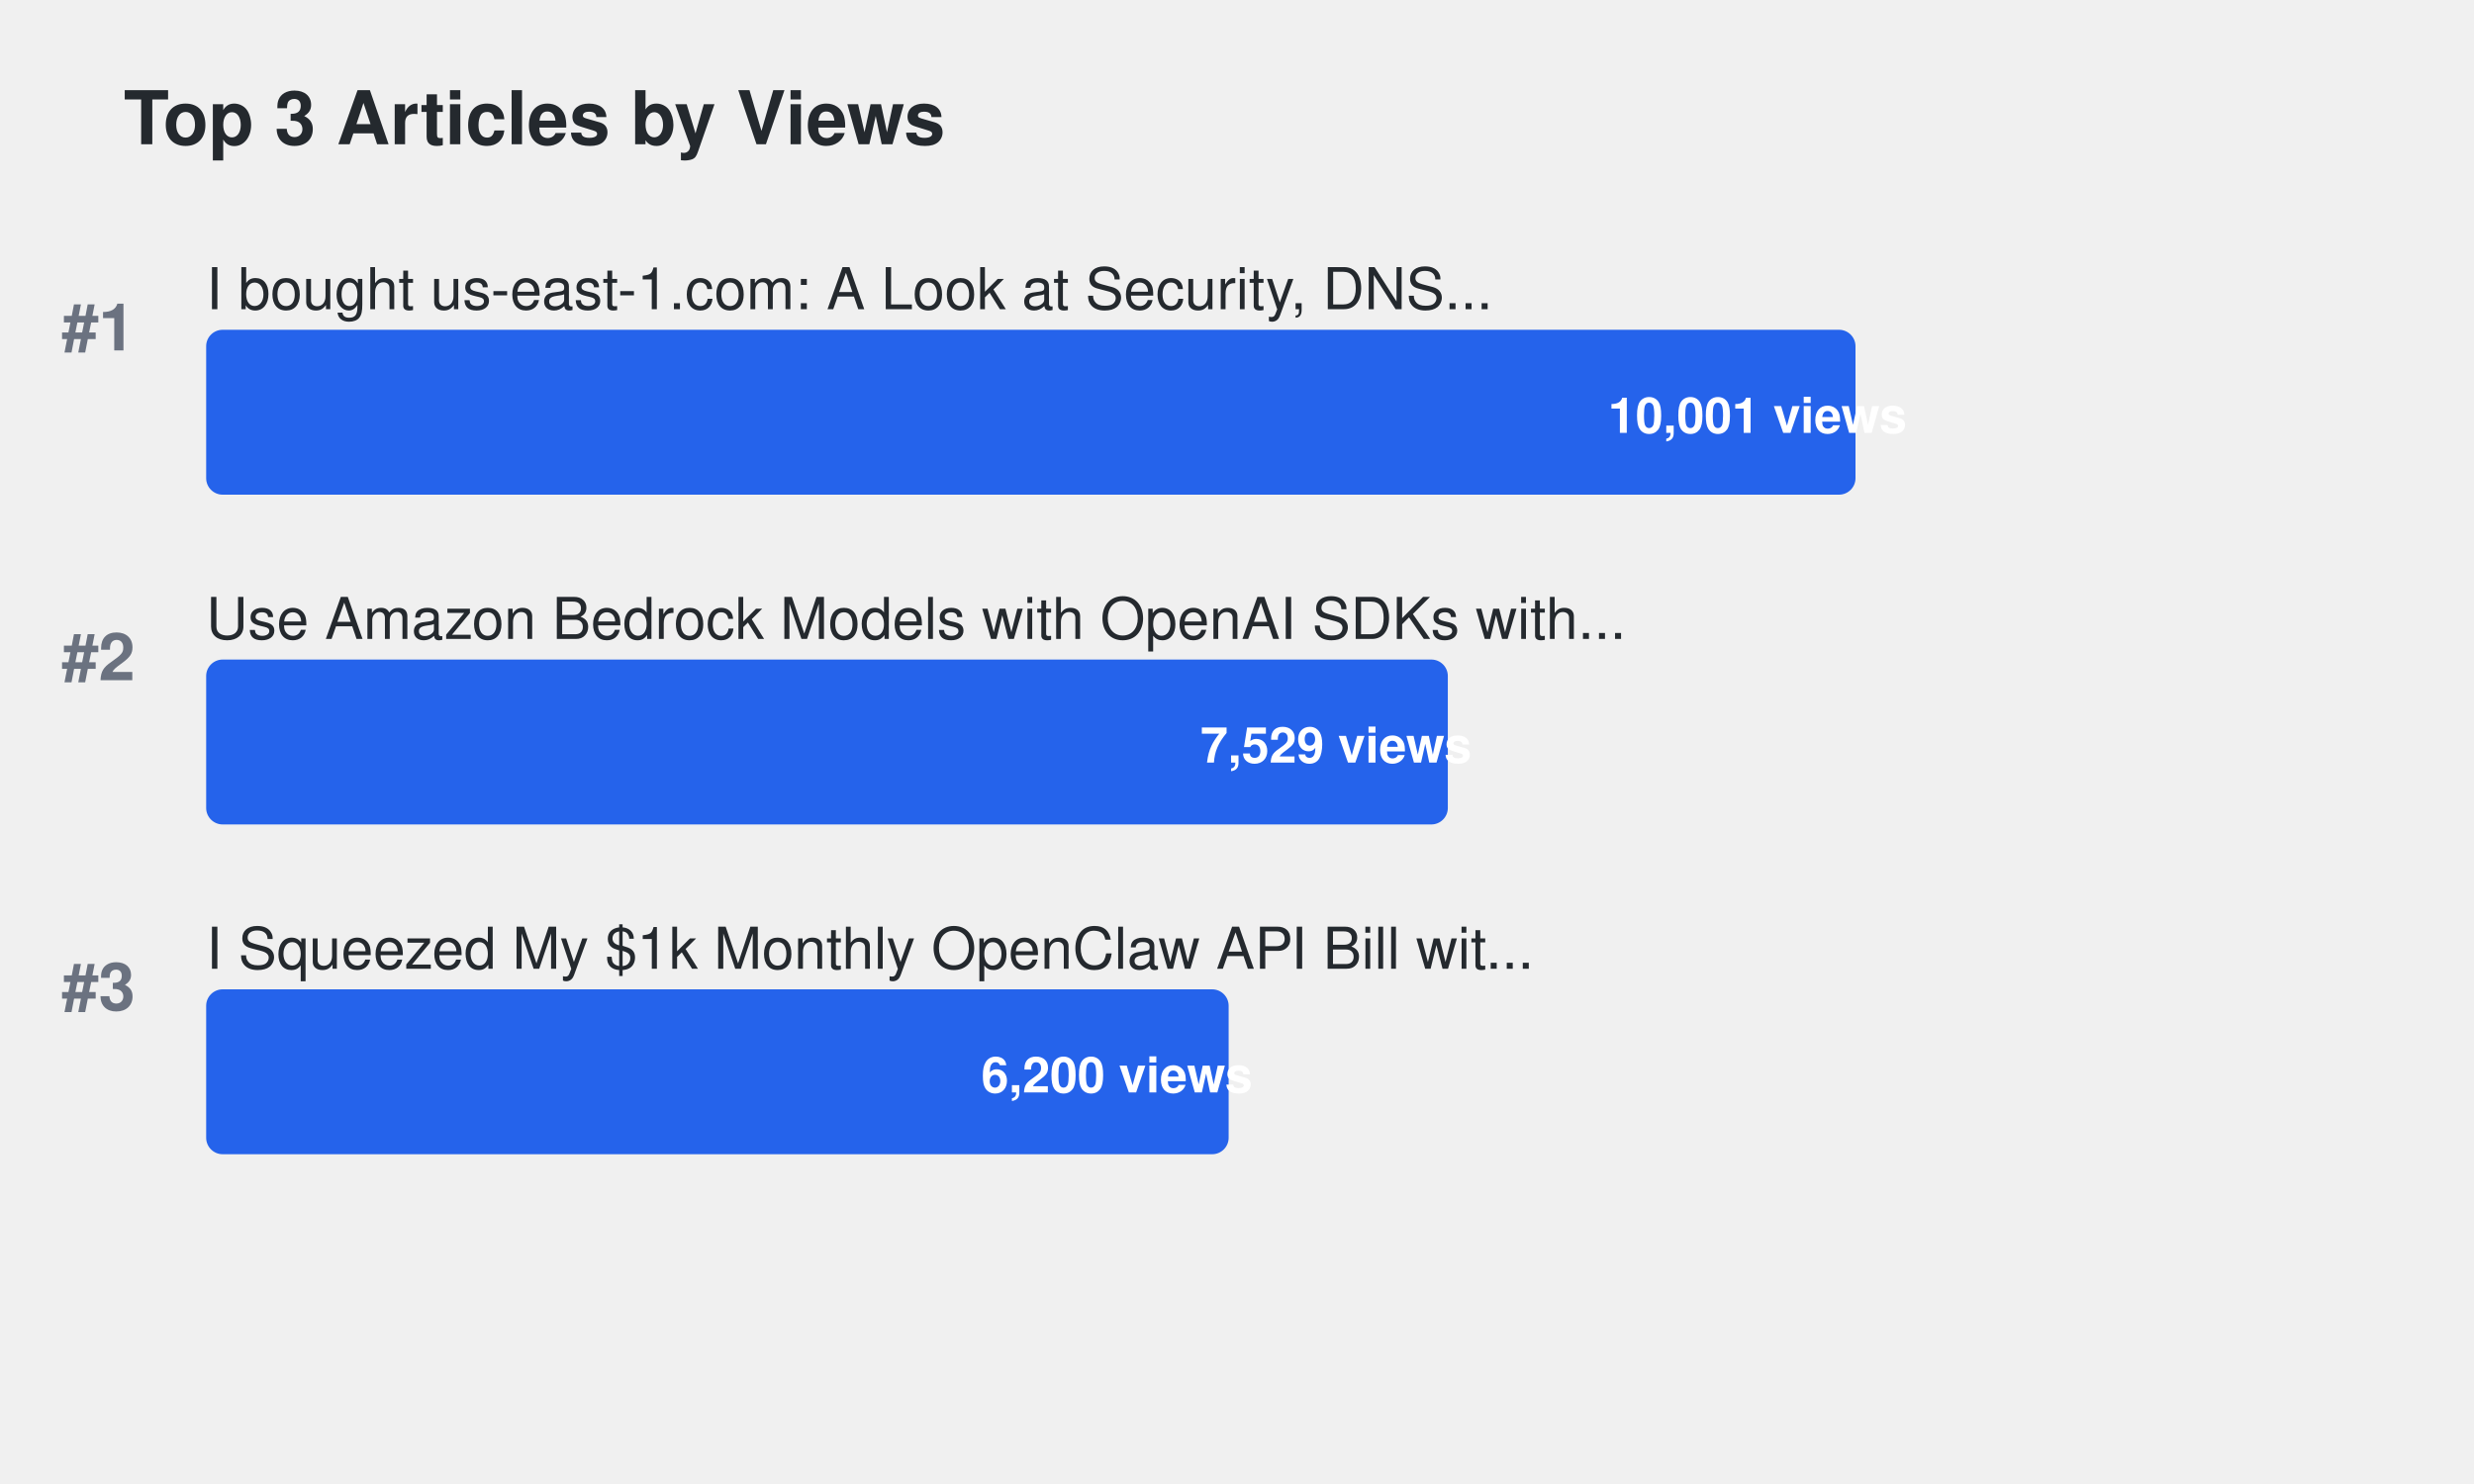
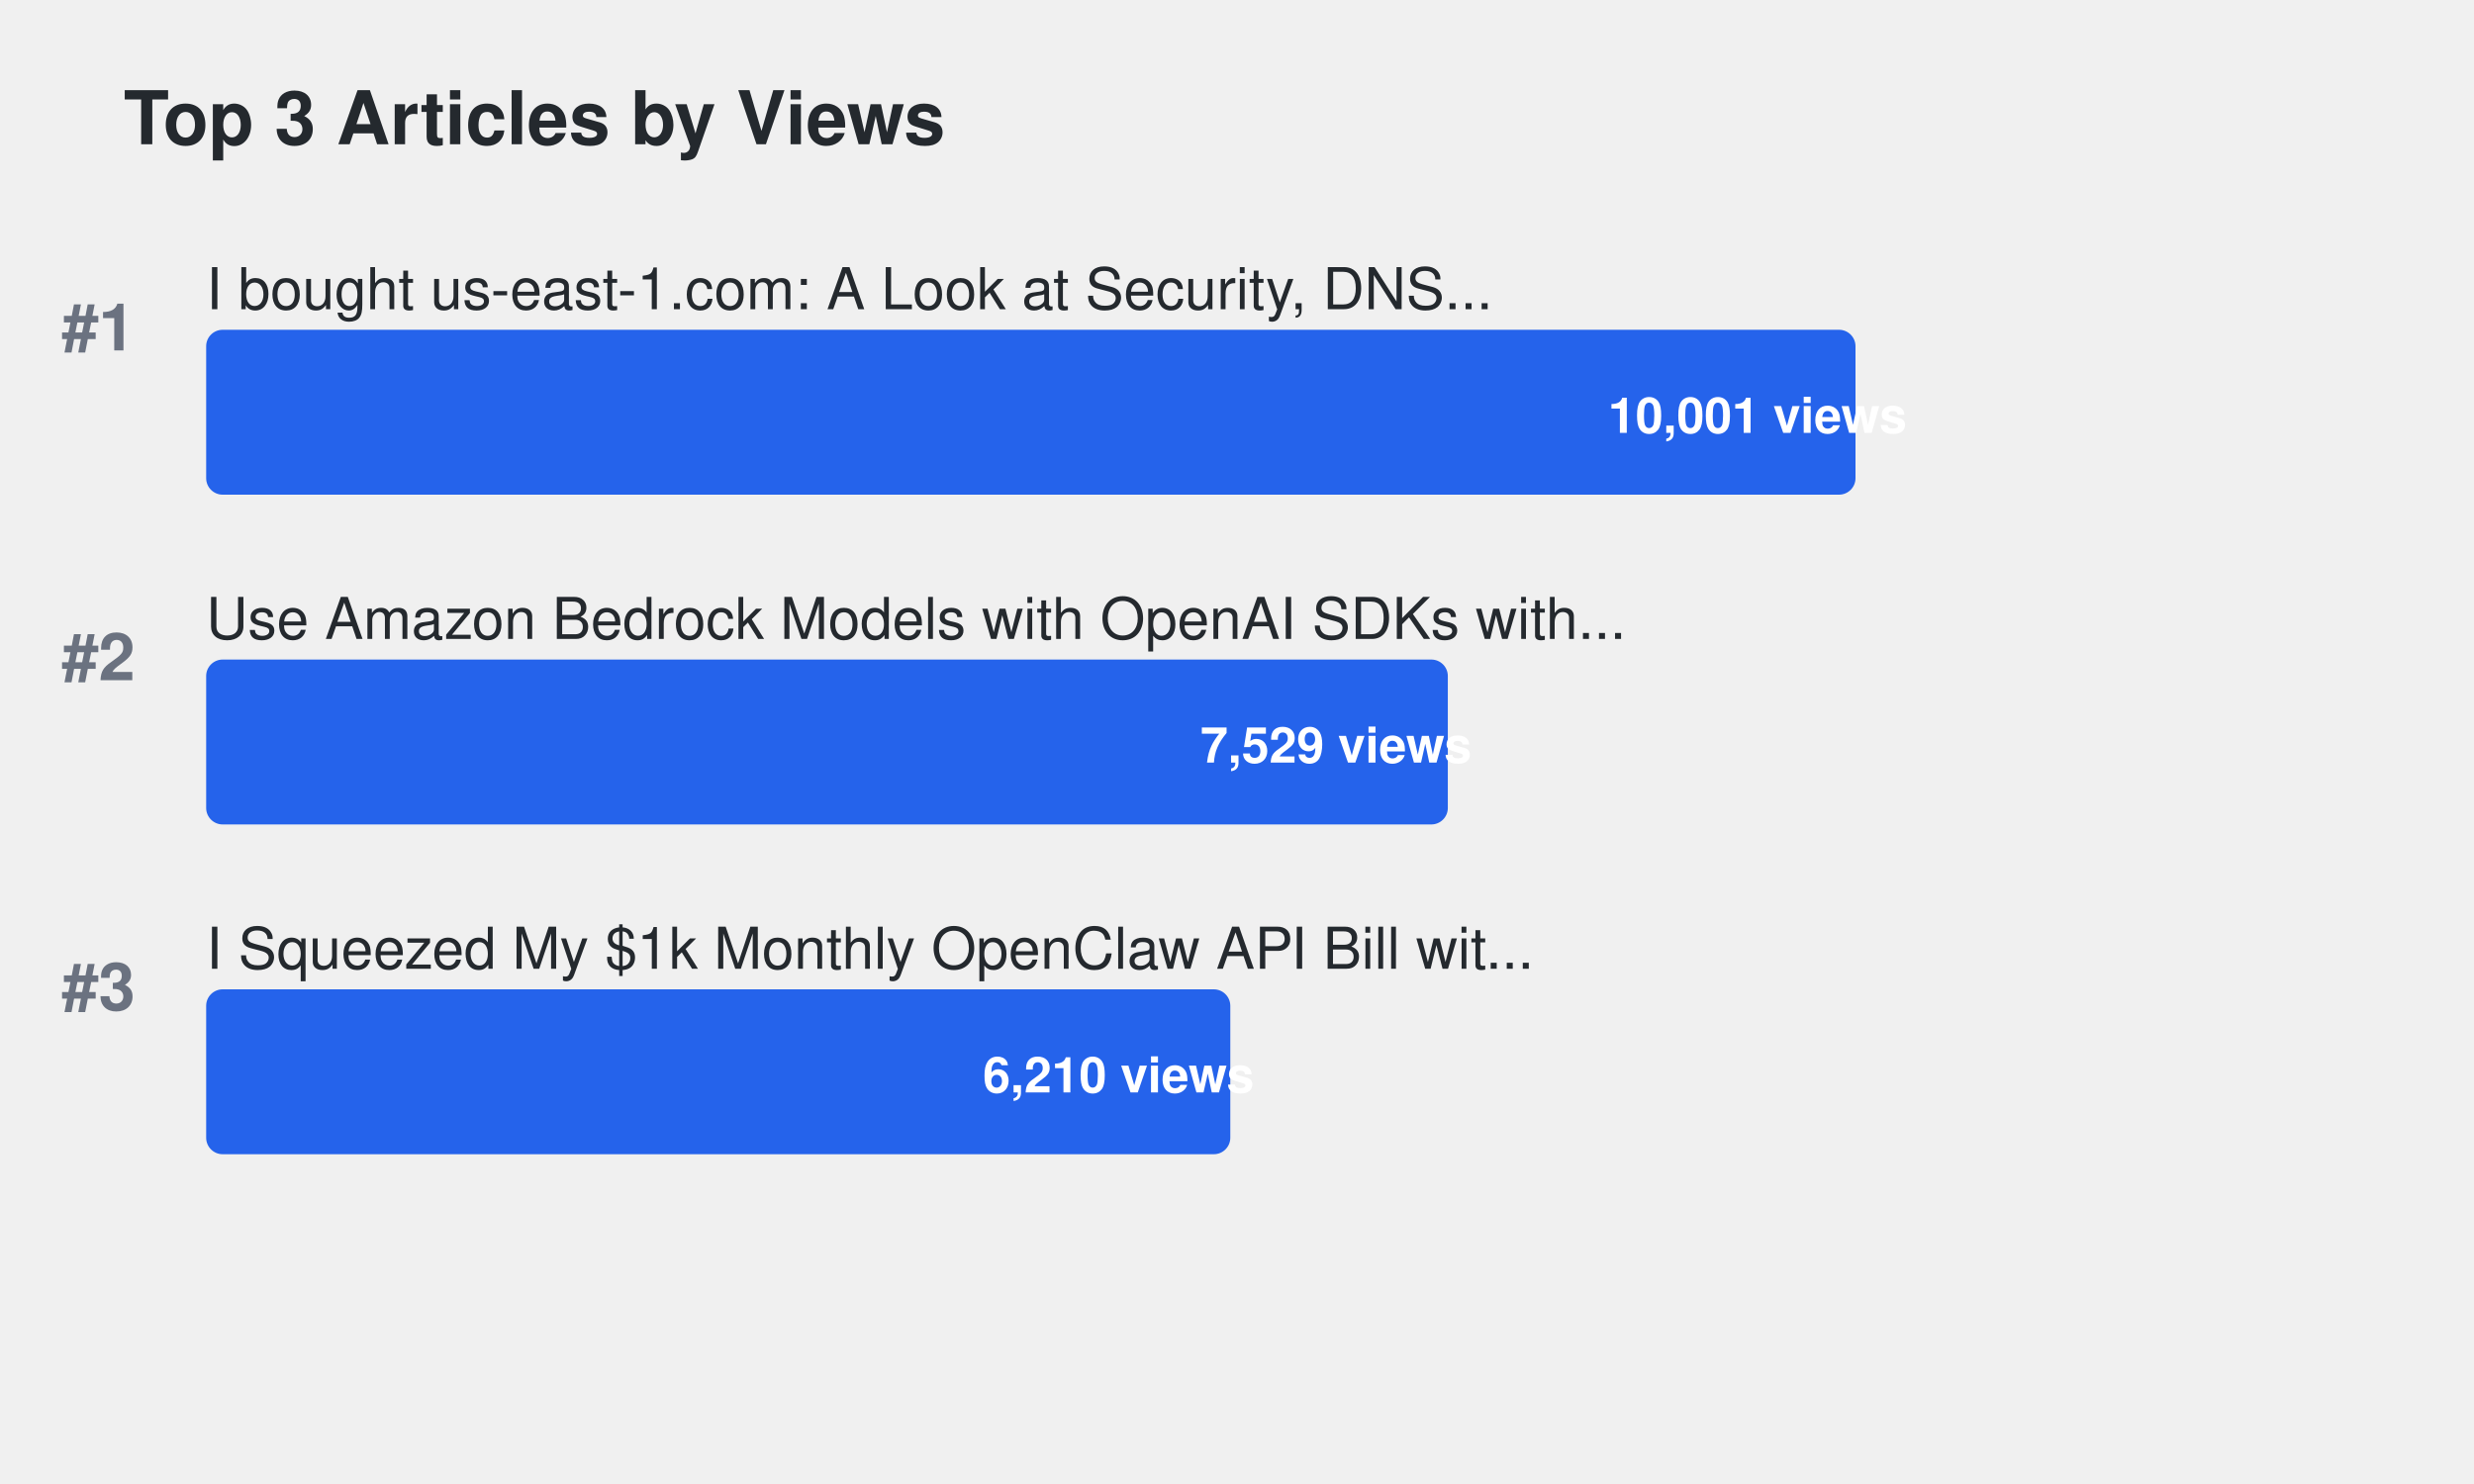
<svg xmlns="http://www.w3.org/2000/svg" width="600" height="360">
  <defs>
    <style>
.title { font-family: -apple-system, BlinkMacSystemFont, "Segoe UI", Helvetica, Arial, sans-serif; font-size: 18px; font-weight: 600; fill: #24292e; }
.article-title { font-family: -apple-system, BlinkMacSystemFont, "Segoe UI", Helvetica, Arial, sans-serif; font-size: 14px; font-weight: 500; fill: #24292e; }
.metric-value { font-family: -apple-system, BlinkMacSystemFont, "Segoe UI", Helvetica, Arial, sans-serif; font-size: 12px; font-weight: 600; fill: #ffffff; }
.rank { font-family: -apple-system, BlinkMacSystemFont, "Segoe UI", Helvetica, Arial, sans-serif; font-size: 16px; font-weight: 700; fill: #6b7280; }
.bar { rx: 4; ry: 4; }
.bar:hover { opacity: 0.8; cursor: pointer; }
a { text-decoration: none; }
a:hover .article-title { fill: #0969da; text-decoration: underline; }
a:hover .bar { opacity: 0.9; }
</style>
  </defs>
  <text x="30" y="35" class="title">Top 3 Articles by Views</text>
  <text x="15" y="85" class="rank">#1</text>
  <a href="https://dev.to/aws-builders/i-bought-us-east-1com-a-look-at-security-dns-traffic-and-protecting-aws-users-15ng" target="_blank">
    <text x="50" y="75" class="article-title">I bought us-east-1.com: A Look at Security, DNS...</text>
    <rect x="50" y="80" width="400.0" height="40" fill="#2563eb" class="bar">
</rect>
    <text x="390.0" y="105" class="metric-value" fill="#ffffff">10,001 views</text>
  </a>
  <text x="15" y="165" class="rank">#2</text>
  <a href="https://dev.to/aws-builders/use-amazon-bedrock-models-via-an-openai-api-compatible-serverless-endpoint-now-without-fixed-cost-5hf5" target="_blank">
    <text x="50" y="155" class="article-title">Use Amazon Bedrock Models with OpenAI SDKs with...</text>
    <rect x="50" y="160" width="301.13" height="40" fill="#2563eb" class="bar">
</rect>
    <text x="291.13" y="185" class="metric-value" fill="#ffffff">7,529 views</text>
  </a>
  <text x="15" y="245" class="rank">#3</text>
  <a href="https://dev.to/aws-builders/i-squeezed-my-1k-monthly-openclaw-api-bill-with-20month-in-aws-credits-heres-the-exact-setup-3gj4" target="_blank">
    <text x="50" y="235" class="article-title">I Squeezed My $1k Monthly OpenClaw API Bill wit...</text>
-     <rect x="50" y="240" width="247.975" height="40" fill="#2563eb" class="bar">
+     <rect x="50" y="240" width="248.375" height="40" fill="#2563eb" class="bar">
</rect>
-     <text x="237.975" y="265" class="metric-value" fill="#ffffff">6,200 views</text>
+     <text x="238.375" y="265" class="metric-value" fill="#ffffff">6,210 views</text>
  </a>
</svg>
